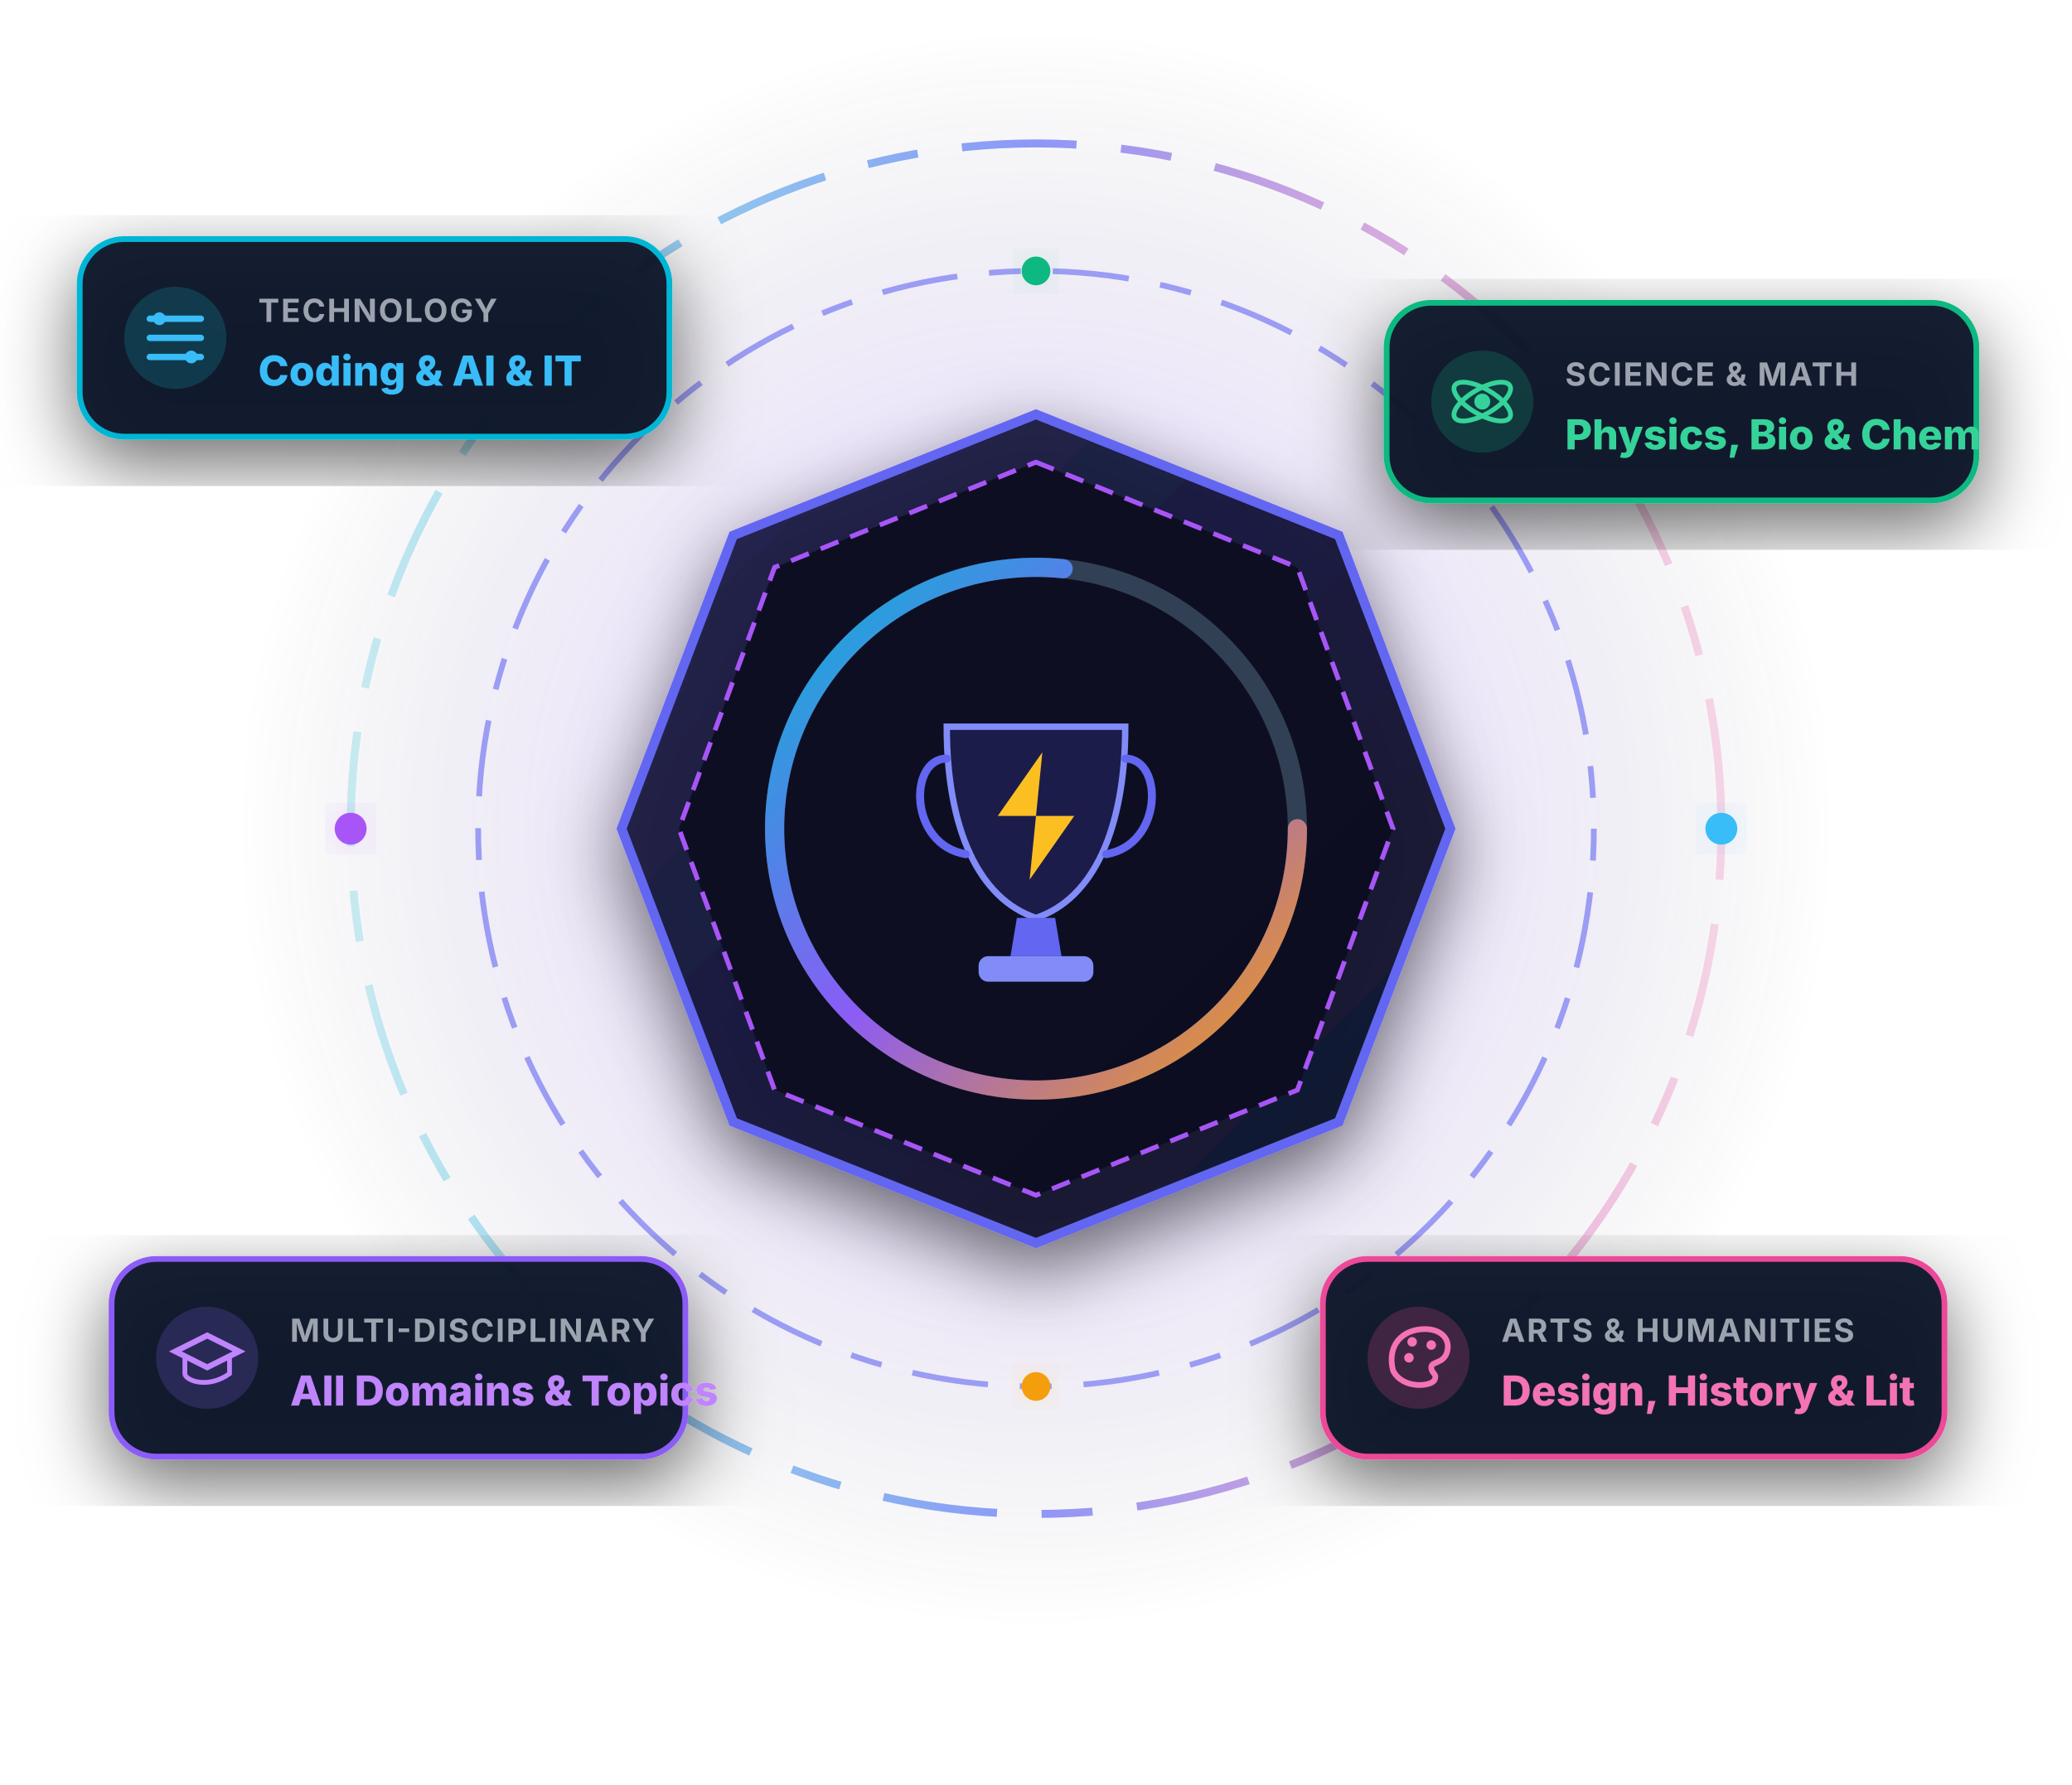
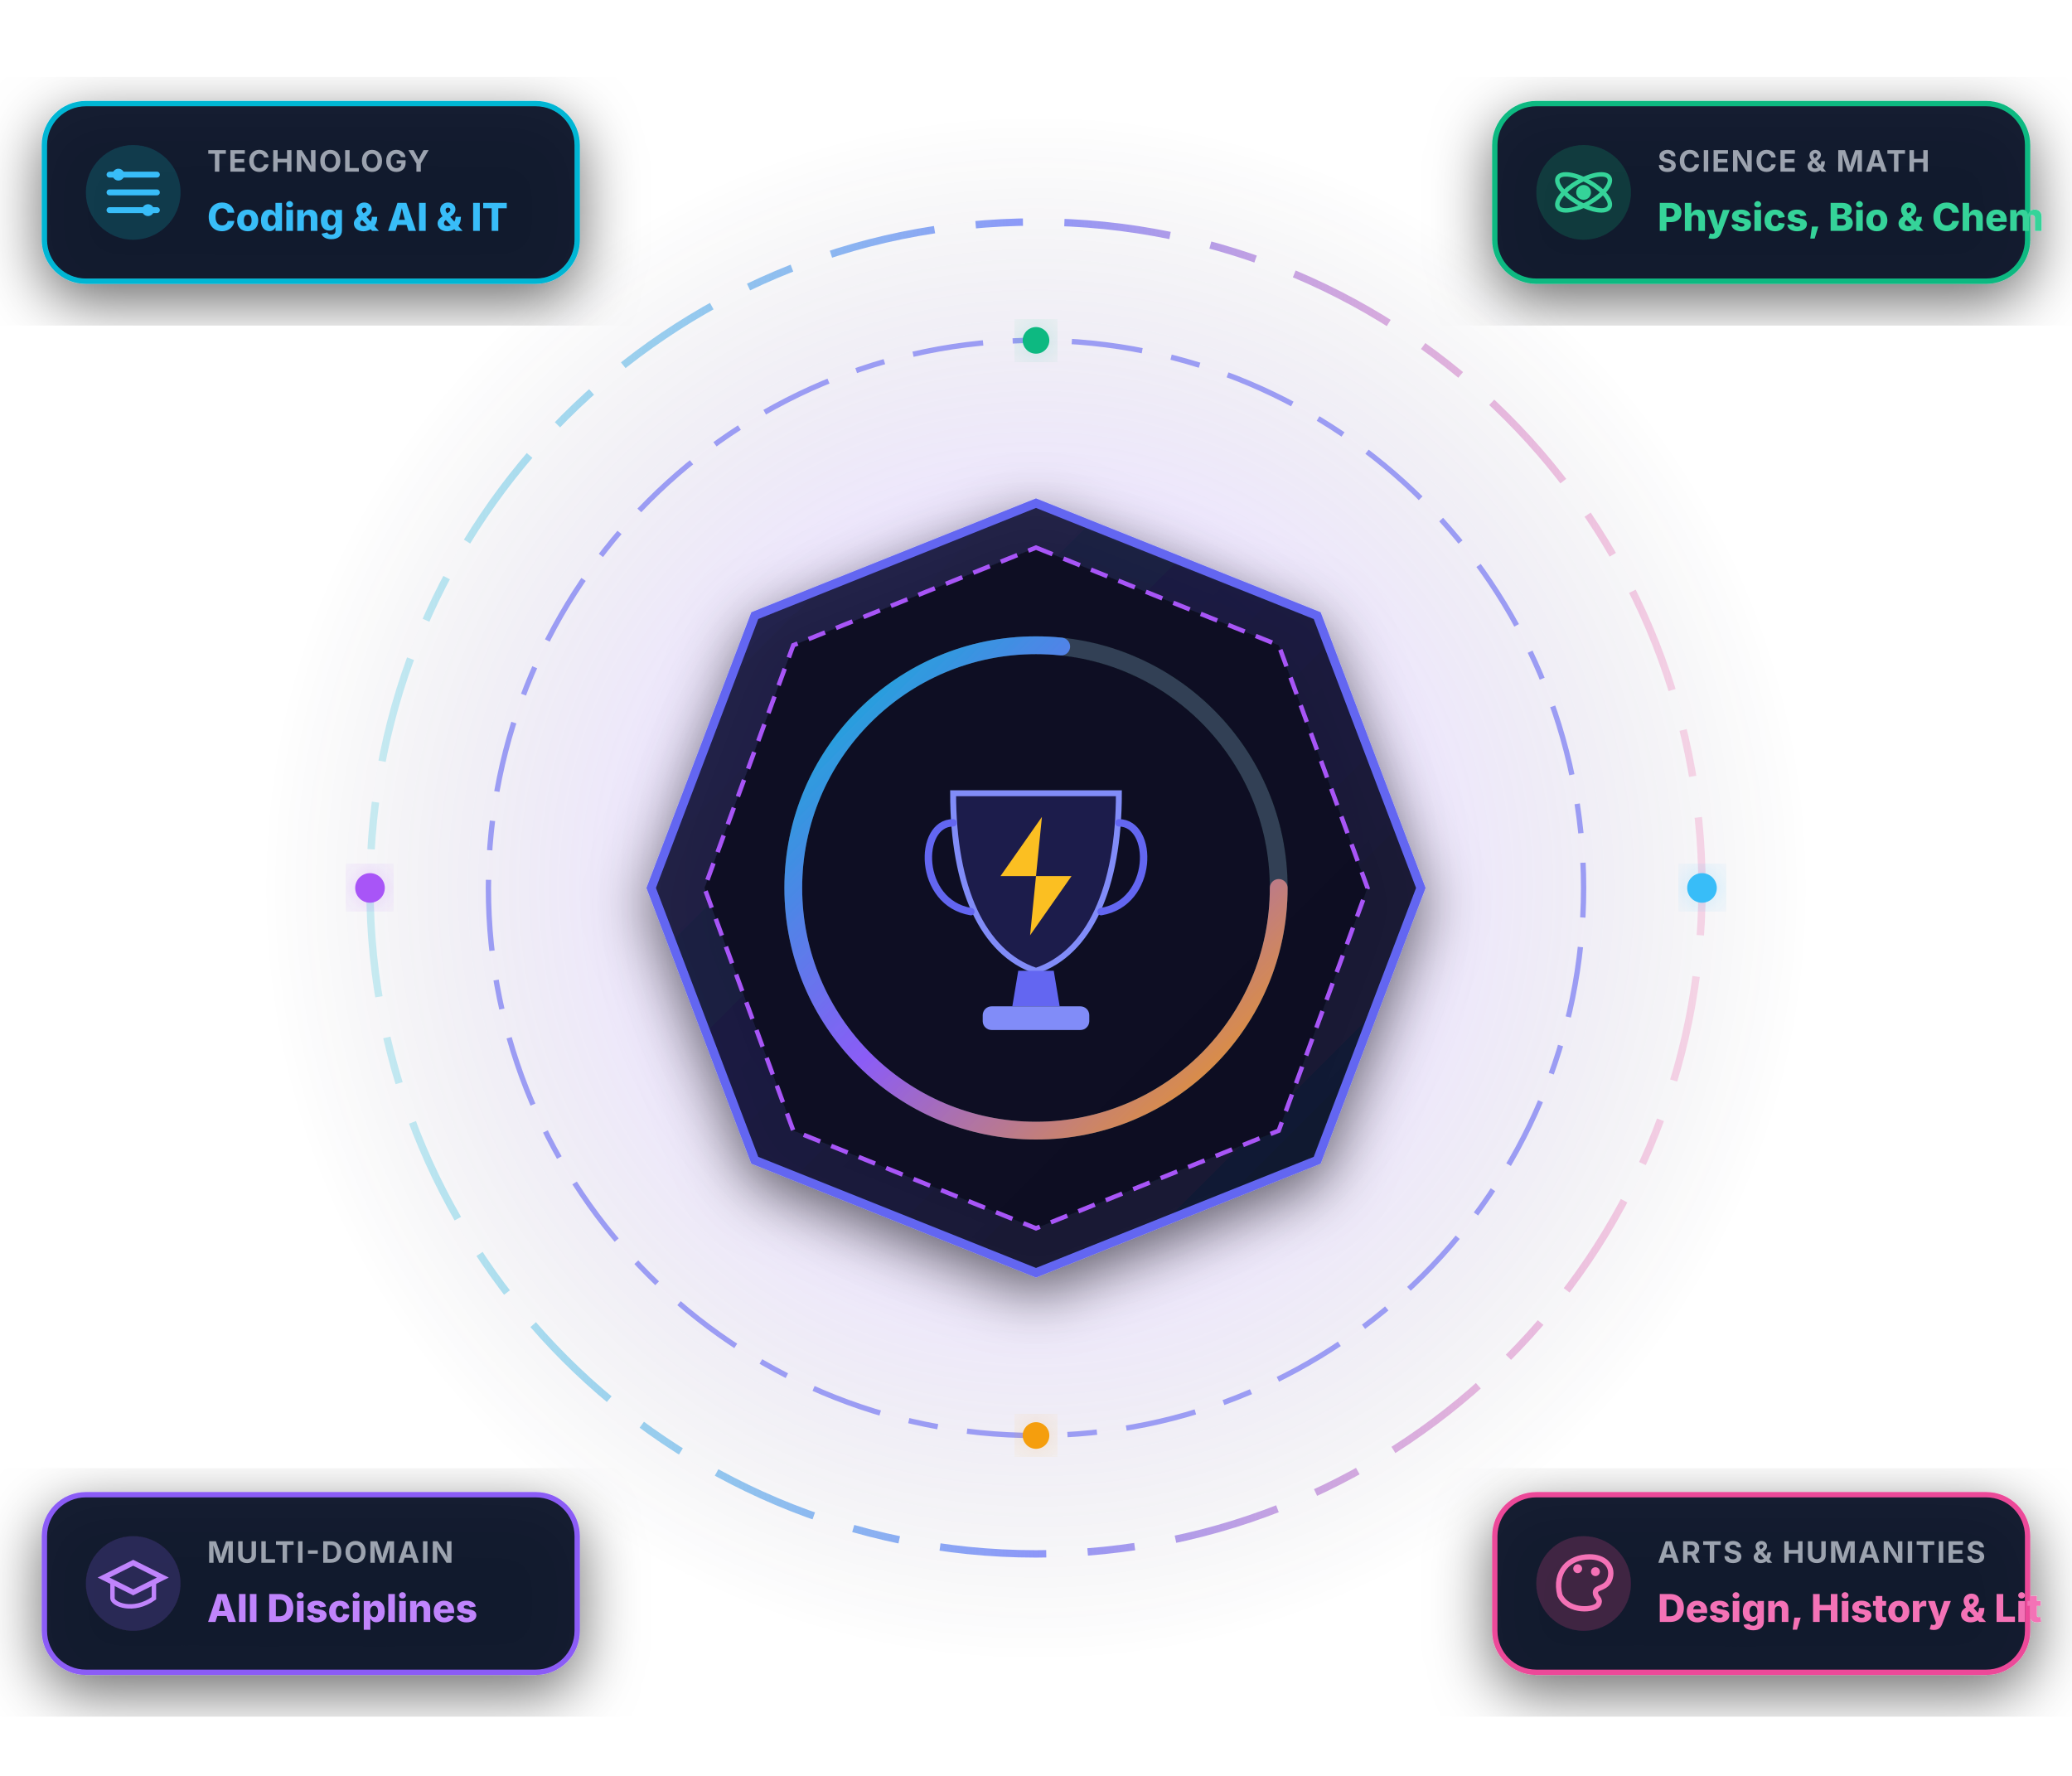
- <svg xmlns="http://www.w3.org/2000/svg" viewBox="0 0 650 560" width="100%" height="100%">
+ <svg xmlns="http://www.w3.org/2000/svg" viewBox="0 0 700 600" width="100%" height="100%">
  <defs>
    <radialGradient id="arenaUniverseGlow" cx="50%" cy="50%" r="50%">
-       <stop offset="0%" stop-color="#6366f1" stop-opacity="0.4" />
+       <stop offset="0%" stop-color="#6366f1" stop-opacity="0.45" />
      <stop offset="50%" stop-color="#8b5cf6" stop-opacity="0.15" />
      <stop offset="100%" stop-color="#0b0f19" stop-opacity="0" />
    </radialGradient>
    <linearGradient id="shieldGrad" x1="0%" y1="0%" x2="100%" y2="100%">
      <stop offset="0%" stop-color="#1e1b4b" stop-opacity="0.95" />
      <stop offset="100%" stop-color="#0f172a" stop-opacity="0.98" />
    </linearGradient>
    <linearGradient id="orbitBeam1" x1="0%" y1="0%" x2="100%" y2="0%">
      <stop offset="0%" stop-color="#06b6d4" stop-opacity="0.2" />
      <stop offset="50%" stop-color="#818cf8" stop-opacity="0.9" />
      <stop offset="100%" stop-color="#ec4899" stop-opacity="0.2" />
    </linearGradient>
    <linearGradient id="timerProgGrad" x1="0%" y1="0%" x2="100%" y2="100%">
      <stop offset="0%" stop-color="#06b6d4" />
      <stop offset="50%" stop-color="#8b5cf6" />
      <stop offset="100%" stop-color="#f59e0b" />
    </linearGradient>
    <filter id="glowFilt" x="-30%" y="-30%" width="160%" height="160%">
-       <feGaussianBlur stdDeviation="10" result="blur" />
+       <feGaussianBlur stdDeviation="8" result="blur" />
      <feMerge>
        <feMergeNode in="blur" />
        <feMergeNode in="SourceGraphic" />
      </feMerge>
    </filter>
    <filter id="badgeShadow" x="-25%" y="-25%" width="150%" height="150%">
-       <feDropShadow dx="0" dy="8" stdDeviation="12" flood-color="#000000" flood-opacity="0.6" />
+       <feDropShadow dx="0" dy="6" stdDeviation="10" flood-color="#000000" flood-opacity="0.6" />
    </filter>
    <style>
-       /* Smooth Keyframe Animations */
+       /* Smooth Keyframe Animations using ONLY transform on elements with fixed transform-origin */
      @keyframes floatUniverse {
        0%, 100% { transform: translateY(0px); }
        50% { transform: translateY(-10px); }
      }
      @keyframes spinCW {
        from { transform: rotate(0deg); }
        to { transform: rotate(360deg); }
      }
      @keyframes spinCCW {
        from { transform: rotate(360deg); }
        to { transform: rotate(0deg); }
      }
      @keyframes pulseAura {
        0%, 100% { transform: scale(1); opacity: 0.35; }
        50% { transform: scale(1.15); opacity: 0.6; }
      }
-       @keyframes floatCard1 {
-         0%, 100% { transform: translateY(0px) rotate(-1deg); }
-         50% { transform: translateY(-7px) rotate(1.5deg); }
-       }
-       @keyframes floatCard2 {
-         0%, 100% { transform: translateY(0px) rotate(1.5deg); }
-         50% { transform: translateY(-9px) rotate(-1deg); }
-       }
-       @keyframes floatCard3 {
-         0%, 100% { transform: translateY(0px) rotate(-1.5deg); }
-         50% { transform: translateY(-8px) rotate(1deg); }
-       }
      @keyframes ringTick {
        0%, 100% { stroke-dashoffset: 80; }
        50% { stroke-dashoffset: 260; }
      }
      @keyframes boltPulse {
        0%, 100% { filter: drop-shadow(0 0 4px #fbbf24); }
        50% { filter: drop-shadow(0 0 14px #f59e0b); }
      }
+       @keyframes badgePulse {
+         0%, 100% { transform: scale(1); }
+         50% { transform: scale(1.03); }
+       }

      .universe-container {
-         animation: floatUniverse 4s ease-in-out infinite;
+         animation: floatUniverse 4.5s ease-in-out infinite;
      }
      .ring-clockwise {
-         transform-origin: 325px 260px;
-         animation: spinCW 26s linear infinite;
+         transform-origin: 350px 300px;
+         animation: spinCW 28s linear infinite;
      }
      .ring-counter {
-         transform-origin: 325px 260px;
-         animation: spinCCW 20s linear infinite;
+         transform-origin: 350px 300px;
+         animation: spinCCW 22s linear infinite;
      }
      .aura-glow {
-         transform-origin: 325px 260px;
+         transform-origin: 350px 300px;
        animation: pulseAura 3.5s ease-in-out infinite;
-       }
-       .card-float-tech {
-         animation: floatCard1 3.2s ease-in-out infinite;
-       }
-       .card-float-science {
-         animation: floatCard2 3.6s ease-in-out infinite 0.4s;
-       }
-       .card-float-art {
-         animation: floatCard3 3.4s ease-in-out infinite 0.8s;
      }
      .timer-stroke-dyn {
        animation: ringTick 5s ease-in-out infinite alternate;
      }
      .bolt-glow {
        animation: boltPulse 2s ease-in-out infinite alternate;
      }
+ 
+       /* Each card has a fixed transform origin at its own center */
+       .card-tech {
+         transform-origin: 105px 65px;
+         animation: badgePulse 3.2s ease-in-out infinite;
+       }
+       .card-science {
+         transform-origin: 595px 65px;
+         animation: badgePulse 3.6s ease-in-out infinite 0.5s;
+       }
+       .card-arts {
+         transform-origin: 595px 535px;
+         animation: badgePulse 3.4s ease-in-out infinite 1s;
+       }
+       .card-multi {
+         transform-origin: 105px 535px;
+         animation: badgePulse 3.8s ease-in-out infinite 1.5s;
+       }
    </style>
  </defs>
-   <circle cx="325" cy="260" r="250" fill="url(#arenaUniverseGlow)" class="aura-glow" />
+   <circle cx="350" cy="300" r="260" fill="url(#arenaUniverseGlow)" class="aura-glow" />
  <g class="universe-container">
    <g class="ring-clockwise">
-       <circle cx="325" cy="260" r="215" fill="none" stroke="url(#orbitBeam1)" stroke-width="2.5" stroke-dasharray="16 14 36 14" />
-       <circle cx="540" cy="260" r="5" fill="#38bdf8" filter="url(#glowFilt)" />
-       <circle cx="110" cy="260" r="5" fill="#a855f7" filter="url(#glowFilt)" />
+       <circle cx="350" cy="300" r="225" fill="none" stroke="url(#orbitBeam1)" stroke-width="2.5" stroke-dasharray="16 14 36 14" />
+       <circle cx="575" cy="300" r="5" fill="#38bdf8" filter="url(#glowFilt)" />
+       <circle cx="125" cy="300" r="5" fill="#a855f7" filter="url(#glowFilt)" />
    </g>
    <g class="ring-counter">
-       <circle cx="325" cy="260" r="175" fill="none" stroke="#6366f1" stroke-width="1.8" stroke-dasharray="10 10 24 10" stroke-opacity="0.6" />
-       <circle cx="325" cy="85" r="4.5" fill="#10b981" filter="url(#glowFilt)" />
-       <circle cx="325" cy="435" r="4.5" fill="#f59e0b" filter="url(#glowFilt)" />
+       <circle cx="350" cy="300" r="185" fill="none" stroke="#6366f1" stroke-width="1.8" stroke-dasharray="10 10 24 10" stroke-opacity="0.6" />
+       <circle cx="350" cy="115" r="4.5" fill="#10b981" filter="url(#glowFilt)" />
+       <circle cx="350" cy="485" r="4.5" fill="#f59e0b" filter="url(#glowFilt)" />
    </g>
    <g filter="url(#badgeShadow)">
-       <polygon points="325,130 420,168 455,260 420,352 325,390 230,352 195,260 230,168" fill="url(#shieldGrad)" stroke="#6366f1" stroke-width="3" />
-       <polygon points="325,145 407,178 437,260 407,342 325,375 243,342 213,260 243,178" fill="#0a0f1d" fill-opacity="0.8" stroke="#a855f7" stroke-width="1.5" stroke-dasharray="6 4" />
-       <circle cx="325" cy="260" r="82" fill="none" stroke="#334155" stroke-width="6" />
-       <circle cx="325" cy="260" r="82" fill="none" stroke="url(#timerProgGrad)" stroke-width="6" stroke-linecap="round" stroke-dasharray="515" stroke-dashoffset="120" class="timer-stroke-dyn" />
-       <g transform="translate(325, 260)">
+       <polygon points="350,170 445,208 480,300 445,392 350,430 255,392 220,300 255,208" fill="url(#shieldGrad)" stroke="#6366f1" stroke-width="3" />
+       <polygon points="350,185 432,218 462,300 432,382 350,415 268,382 238,300 268,218" fill="#0a0f1d" fill-opacity="0.8" stroke="#a855f7" stroke-width="1.5" stroke-dasharray="6 4" />
+       <circle cx="350" cy="300" r="82" fill="none" stroke="#334155" stroke-width="6" />
+       <circle cx="350" cy="300" r="82" fill="none" stroke="url(#timerProgGrad)" stroke-width="6" stroke-linecap="round" stroke-dasharray="515" stroke-dashoffset="120" class="timer-stroke-dyn" />
+       <g transform="translate(350, 300)">
        <path d="M-28,-32 L28,-32 C28,0 18,22 0,28 C-18,22 -28,0 -28,-32 Z" fill="#1e1b4b" stroke="#818cf8" stroke-width="2" />
        <path d="M-28,-22 C-40,-22 -40,5 -22,8" fill="none" stroke="#6366f1" stroke-width="2.5" stroke-linecap="round" />
        <path d="M28,-22 C40,-22 40,5 22,8" fill="none" stroke="#6366f1" stroke-width="2.5" stroke-linecap="round" />
        <path d="M-6,28 L6,28 L8,40 L-8,40 Z" fill="#6366f1" />
        <rect x="-18" y="40" width="36" height="8" rx="3" fill="#818cf8" />
        <polygon points="2,-24 -12,-4 0,-4 -2,16 12,-4 0,-4" fill="#fbbf24" class="bolt-glow" />
      </g>
    </g>
-     <g class="card-float-tech" transform="translate(25, 75)" filter="url(#badgeShadow)">
-       <rect x="0" y="0" width="185" height="62" rx="14" fill="#0f172a" stroke="#06b6d4" stroke-width="1.8" fill-opacity="0.96" />
-       <circle cx="30" cy="31" r="16" fill="#06b6d4" fill-opacity="0.2" />
-       <path d="M22,25 L38,25 M22,31 L38,31 M22,37 L38,37" stroke="#38bdf8" stroke-width="2" stroke-linecap="round" />
-       <circle cx="25" cy="25" r="2" fill="#38bdf8" />
-       <circle cx="35" cy="37" r="2" fill="#38bdf8" />
-       <text x="56" y="26" font-family="'Inter', -apple-system, sans-serif" font-size="10" font-weight="700" fill="#9ca3af" letter-spacing="0.5">TECHNOLOGY</text>
-       <text x="56" y="46" font-family="'Inter', -apple-system, sans-serif" font-size="13" font-weight="800" fill="#38bdf8">Coding &amp; AI &amp; IT</text>
+     <g class="card-tech" filter="url(#badgeShadow)">
+       <rect x="15" y="35" width="180" height="60" rx="14" fill="#0f172a" stroke="#06b6d4" stroke-width="1.8" fill-opacity="0.96" />
+       <circle cx="45" cy="65" r="16" fill="#06b6d4" fill-opacity="0.2" />
+       <path d="M37,59 L53,59 M37,65 L53,65 M37,71 L53,71" stroke="#38bdf8" stroke-width="2" stroke-linecap="round" />
+       <circle cx="40" cy="59" r="2" fill="#38bdf8" />
+       <circle cx="50" cy="71" r="2" fill="#38bdf8" />
+       <text x="70" y="58" font-family="'Inter', -apple-system, sans-serif" font-size="10" font-weight="700" fill="#9ca3af" letter-spacing="0.5">TECHNOLOGY</text>
+       <text x="70" y="78" font-family="'Inter', -apple-system, sans-serif" font-size="13" font-weight="800" fill="#38bdf8">Coding &amp; AI &amp; IT</text>
    </g>
-     <g class="card-float-science" transform="translate(435, 95)" filter="url(#badgeShadow)">
-       <rect x="0" y="0" width="185" height="62" rx="14" fill="#0f172a" stroke="#10b981" stroke-width="1.8" fill-opacity="0.96" />
-       <circle cx="30" cy="31" r="16" fill="#10b981" fill-opacity="0.2" />
-       <ellipse cx="30" cy="31" rx="10" ry="4" fill="none" stroke="#34d399" stroke-width="1.5" transform="rotate(30 30 31)" />
-       <ellipse cx="30" cy="31" rx="10" ry="4" fill="none" stroke="#34d399" stroke-width="1.5" transform="rotate(-30 30 31)" />
-       <circle cx="30" cy="31" r="2.5" fill="#34d399" />
-       <text x="56" y="26" font-family="'Inter', -apple-system, sans-serif" font-size="10" font-weight="700" fill="#9ca3af" letter-spacing="0.5">SCIENCE &amp; MATH</text>
-       <text x="56" y="46" font-family="'Inter', -apple-system, sans-serif" font-size="13" font-weight="800" fill="#34d399">Physics, Bio &amp; Chem</text>
+     <g class="card-science" filter="url(#badgeShadow)">
+       <rect x="505" y="35" width="180" height="60" rx="14" fill="#0f172a" stroke="#10b981" stroke-width="1.8" fill-opacity="0.96" />
+       <circle cx="535" cy="65" r="16" fill="#10b981" fill-opacity="0.2" />
+       <ellipse cx="535" cy="65" rx="10" ry="4" fill="none" stroke="#34d399" stroke-width="1.5" transform="rotate(30 535 65)" />
+       <ellipse cx="535" cy="65" rx="10" ry="4" fill="none" stroke="#34d399" stroke-width="1.5" transform="rotate(-30 535 65)" />
+       <circle cx="535" cy="65" r="2.5" fill="#34d399" />
+       <text x="560" y="58" font-family="'Inter', -apple-system, sans-serif" font-size="10" font-weight="700" fill="#9ca3af" letter-spacing="0.5">SCIENCE &amp; MATH</text>
+       <text x="560" y="78" font-family="'Inter', -apple-system, sans-serif" font-size="13" font-weight="800" fill="#34d399">Physics, Bio &amp; Chem</text>
    </g>
-     <g class="card-float-art" transform="translate(415, 395)" filter="url(#badgeShadow)">
-       <rect x="0" y="0" width="195" height="62" rx="14" fill="#0f172a" stroke="#ec4899" stroke-width="1.8" fill-opacity="0.96" />
-       <circle cx="30" cy="31" r="16" fill="#ec4899" fill-opacity="0.2" />
-       <path d="M22,35 C20,27 25,22 32,22 C37,22 40,25 39,29 C38,33 34,32 34,34 C34,36 36,36 35,38 C34,40 25,41 22,35 Z" fill="none" stroke="#f472b6" stroke-width="1.8" />
-       <circle cx="28" cy="26" r="1.5" fill="#f472b6" />
-       <circle cx="34" cy="27" r="1.5" fill="#f472b6" />
-       <circle cx="27" cy="31" r="1.5" fill="#f472b6" />
-       <text x="56" y="26" font-family="'Inter', -apple-system, sans-serif" font-size="10" font-weight="700" fill="#9ca3af" letter-spacing="0.5">ARTS &amp; HUMANITIES</text>
-       <text x="56" y="46" font-family="'Inter', -apple-system, sans-serif" font-size="13" font-weight="800" fill="#f472b6">Design, History &amp; Lit</text>
+     <g class="card-multi" filter="url(#badgeShadow)">
+       <rect x="15" y="505" width="180" height="60" rx="14" fill="#0f172a" stroke="#8b5cf6" stroke-width="1.8" fill-opacity="0.96" />
+       <circle cx="45" cy="535" r="16" fill="#8b5cf6" fill-opacity="0.2" />
+       <path d="M35,533 L45,528 L55,533 L45,538 Z" fill="none" stroke="#c084fc" stroke-width="1.8" />
+       <path d="M38,535 L38,540 C38,542 45,545 52,540 L52,535" fill="none" stroke="#c084fc" stroke-width="1.5" />
+       <text x="70" y="528" font-family="'Inter', -apple-system, sans-serif" font-size="10" font-weight="700" fill="#9ca3af" letter-spacing="0.5">MULTI-DOMAIN</text>
+       <text x="70" y="548" font-family="'Inter', -apple-system, sans-serif" font-size="13" font-weight="800" fill="#c084fc">All Disciplines</text>
    </g>
-     <g class="card-float-tech" transform="translate(35, 395)" filter="url(#badgeShadow)">
-       <rect x="0" y="0" width="180" height="62" rx="14" fill="#0f172a" stroke="#8b5cf6" stroke-width="1.8" fill-opacity="0.96" />
-       <circle cx="30" cy="31" r="16" fill="#8b5cf6" fill-opacity="0.2" />
-       <path d="M20,29 L30,24 L40,29 L30,34 Z" fill="none" stroke="#c084fc" stroke-width="1.8" />
-       <path d="M23,31 L23,36 C23,38 30,41 37,36 L37,31" fill="none" stroke="#c084fc" stroke-width="1.5" />
-       <text x="56" y="26" font-family="'Inter', -apple-system, sans-serif" font-size="10" font-weight="700" fill="#9ca3af" letter-spacing="0.5">MULTI-DISCIPLINARY</text>
-       <text x="56" y="46" font-family="'Inter', -apple-system, sans-serif" font-size="13" font-weight="800" fill="#c084fc">All Domains &amp; Topics</text>
+     <g class="card-arts" filter="url(#badgeShadow)">
+       <rect x="505" y="505" width="180" height="60" rx="14" fill="#0f172a" stroke="#ec4899" stroke-width="1.8" fill-opacity="0.96" />
+       <circle cx="535" cy="535" r="16" fill="#ec4899" fill-opacity="0.2" />
+       <path d="M527,539 C525,531 530,526 537,526 C542,526 545,529 544,533 C543,537 539,536 539,538 C539,540 541,540 540,542 C539,544 530,545 527,539 Z" fill="none" stroke="#f472b6" stroke-width="1.8" />
+       <circle cx="533" cy="530" r="1.5" fill="#f472b6" />
+       <circle cx="539" cy="531" r="1.5" fill="#f472b6" />
+       <text x="560" y="528" font-family="'Inter', -apple-system, sans-serif" font-size="10" font-weight="700" fill="#9ca3af" letter-spacing="0.5">ARTS &amp; HUMANITIES</text>
+       <text x="560" y="548" font-family="'Inter', -apple-system, sans-serif" font-size="13" font-weight="800" fill="#f472b6">Design, History &amp; Lit</text>
    </g>
  </g>
</svg>
